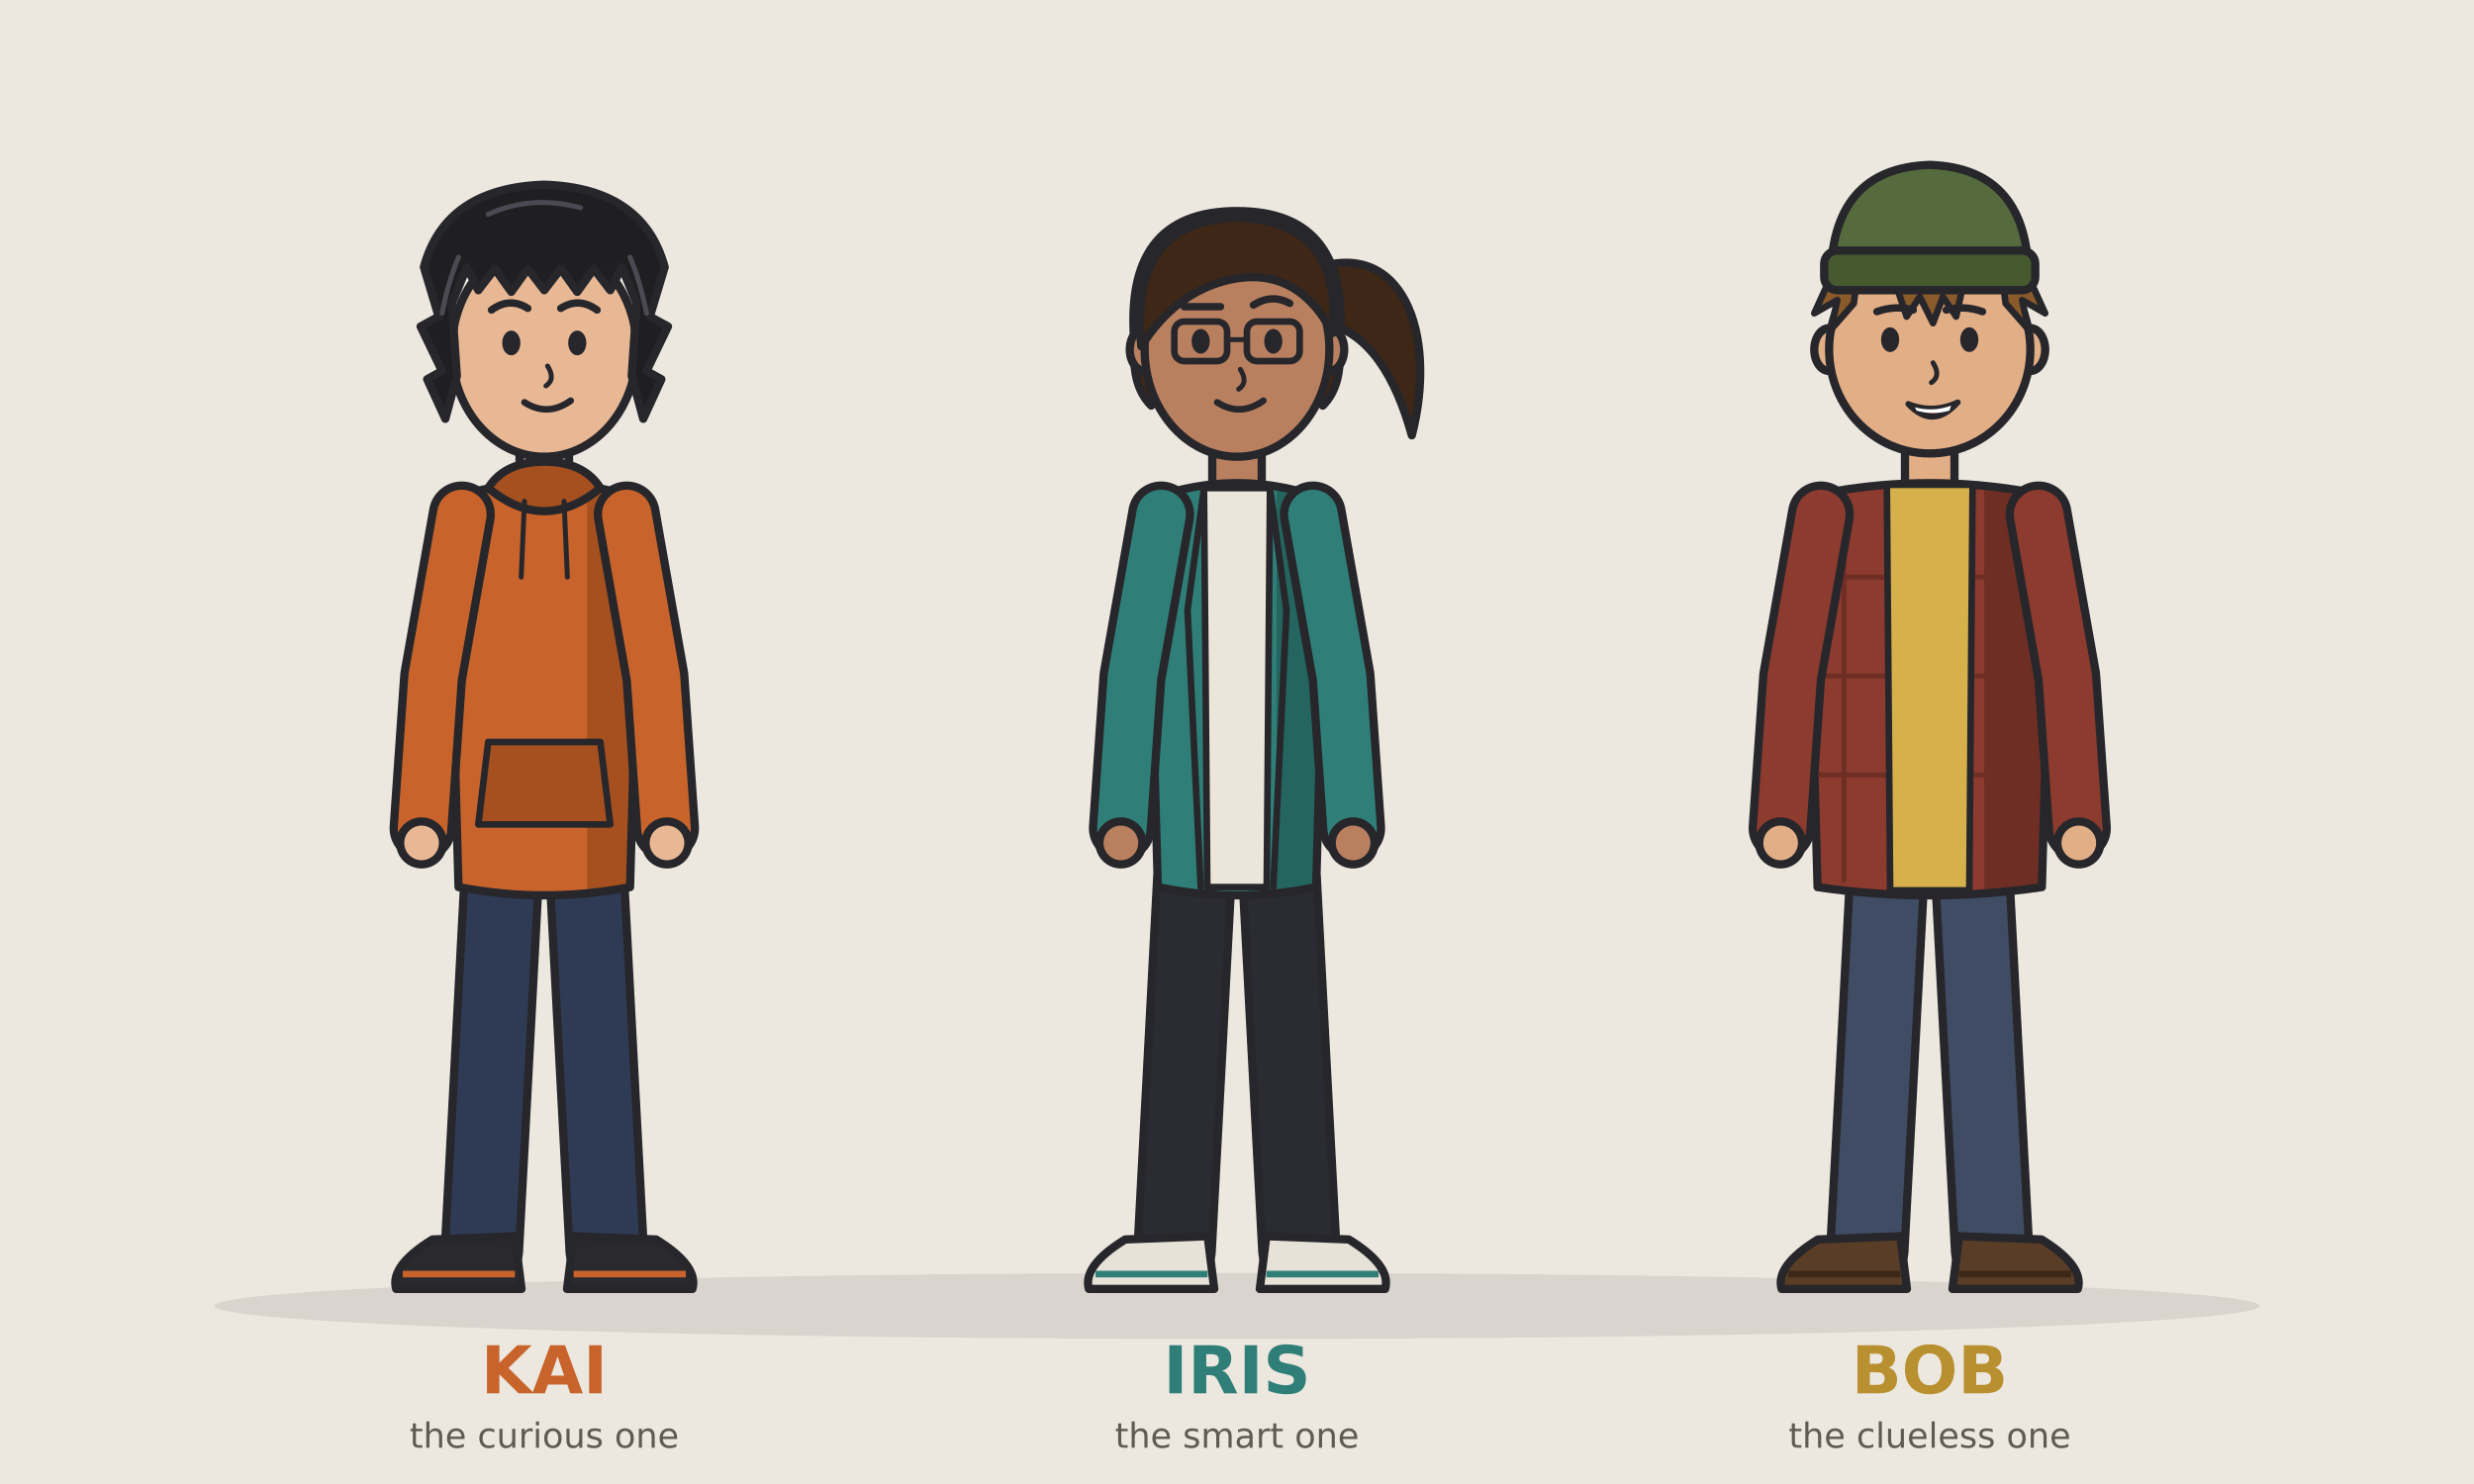
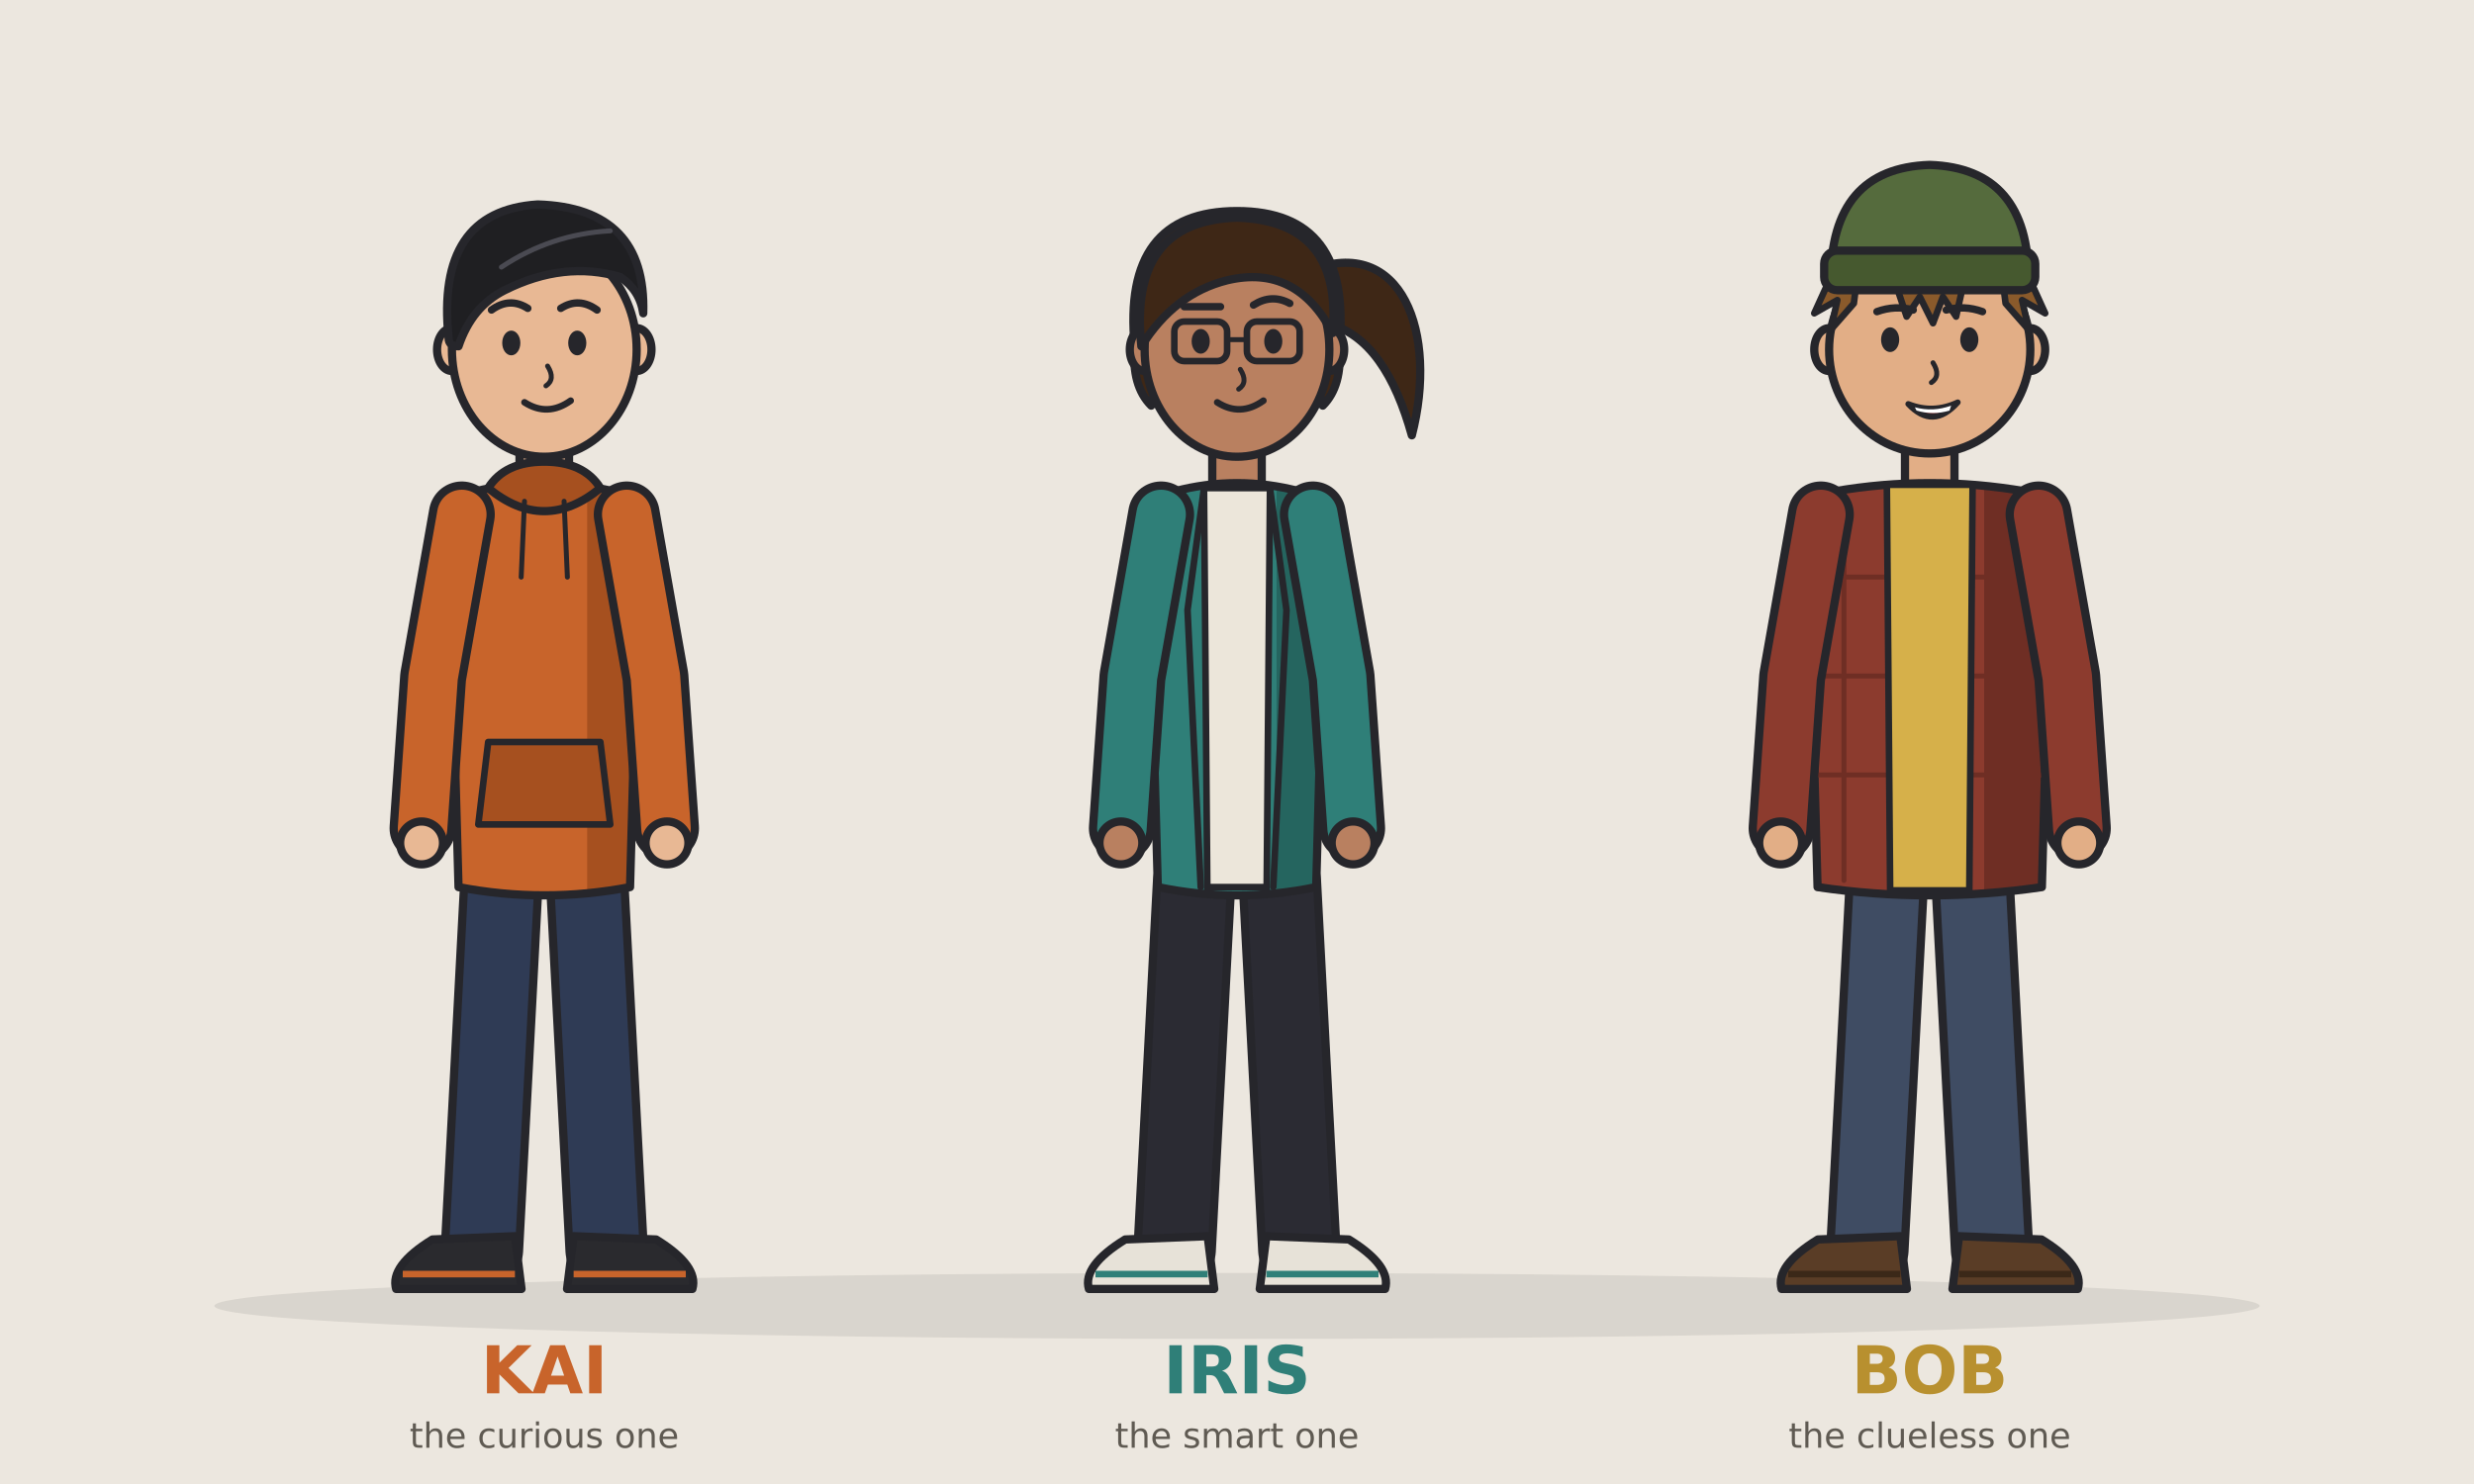
<svg xmlns="http://www.w3.org/2000/svg" viewBox="0 0 1500 900" width="1500" height="900">
  <rect width="1500" height="900" fill="#ece7df" />
  <ellipse cx="750" cy="792" rx="620" ry="20" fill="#000" opacity=".08" />
  <g transform="translate(330 790) scale(1.0 1.0)">
    <path d="M-26.0 -255.0 L-31.9 -143.2 L-37.8 -32.3" fill="none" stroke="#26262b" stroke-width="50" stroke-linecap="round" stroke-linejoin="round" />
    <path d="M-26.0 -255.0 L-31.9 -143.2 L-37.8 -32.3" fill="none" stroke="#2f3b55" stroke-width="40" stroke-linecap="round" stroke-linejoin="round" />
    <path d="M-17.8 -40.3 L-67.8 -38.3 Q-93.8 -22.3 -89.8 -8.3 L-13.8 -8.3 Z" fill="#2a2a2e" stroke="#26262b" stroke-width="5" stroke-linejoin="round" />
    <path d="M-17.8 -17.3 L-85.8 -17.3" stroke="#c8642b" stroke-width="4" />
    <path d="M26.0 -255.0 L31.9 -143.2 L37.8 -32.3" fill="none" stroke="#26262b" stroke-width="50" stroke-linecap="round" stroke-linejoin="round" />
    <path d="M26.0 -255.0 L31.9 -143.2 L37.8 -32.3" fill="none" stroke="#2f3b55" stroke-width="40" stroke-linecap="round" stroke-linejoin="round" />
    <path d="M17.8 -40.3 L67.8 -38.3 Q93.8 -22.3 89.8 -8.3 L13.8 -8.3 Z" fill="#2a2a2e" stroke="#26262b" stroke-width="5" stroke-linejoin="round" />
    <path d="M17.8 -17.3 L85.8 -17.3" stroke="#c8642b" stroke-width="4" />
    <g transform="translate(0 0) rotate(0 0 -255)">
      <rect x="-15" y="-522" width="30" height="36" fill="#e8b894" stroke="#26262b" stroke-width="5" />
      <path d="M-42 -492 Q-58 -490 -58 -470 L-52 -252 Q0 -242 52 -252 L58 -470 Q58 -490 42 -492 Q0 -502 -42 -492 Z" fill="#c8642b" />
      <path d="M26 -496 Q58 -490 58 -470 L52 -252 Q35 -248 26 -247 Z" fill="#a6501f" />
      <path d="M-42 -492 Q-58 -490 -58 -470 L-52 -252 Q0 -242 52 -252 L58 -470 Q58 -490 42 -492 Q0 -502 -42 -492 Z" fill="none" stroke="#26262b" stroke-width="5" stroke-linejoin="round" />
      <path d="M-34 -494 Q0 -466 34 -494 Q24 -510 0 -510 Q-24 -510 -34 -494 Z" fill="#a6501f" stroke="#26262b" stroke-width="5" stroke-linejoin="round" />
      <path d="M-12 -486 L-14 -440 M12 -486 L14 -440" fill="none" stroke="#26262b" stroke-width="3" stroke-linecap="round" stroke-linejoin="round" />
      <path d="M-34 -340 L34 -340 L40 -290 L-40 -290 Z" fill="#a6501f" stroke="#26262b" stroke-width="4" stroke-linejoin="round" />
      <g transform="rotate(0 0 -515)">
        <ellipse cx="-56" cy="-578" rx="9" ry="13" fill="#e8b894" stroke="#26262b" stroke-width="5" />
        <ellipse cx="56" cy="-578" rx="9" ry="13" fill="#e8b894" stroke="#26262b" stroke-width="5" />
        <ellipse cx="0" cy="-578" rx="56" ry="65" fill="#e8b894" stroke="#26262b" stroke-width="5" />
-         <path d="M-60 -536 L-71 -560 L-62 -565 L-75 -592 L-64 -598 L-73 -628 Q-60 -676 0 -678 Q60 -676 73 -628 L64 -598 L75 -592 L62 -565 L71 -560 L60 -536 L53 -562 L56 -606 L47 -628 L40 -614 L30 -627 L20 -613 L10 -627 L0 -614 L-10 -627 L-20 -613 L-30 -627 L-40 -614 L-47 -628 L-56 -606 L-53 -562 Z" fill="#1f1f22" stroke="#26262b" stroke-width="5" stroke-linejoin="round" />
-         <path d="M-34 -660 Q-8 -672 22 -664" fill="none" stroke="#4a4a52" stroke-width="3" stroke-linecap="round" stroke-linejoin="round" />
-         <path d="M-62 -600 Q-58 -620 -52 -634" fill="none" stroke="#4a4a52" stroke-width="3" stroke-linecap="round" stroke-linejoin="round" />
-         <path d="M62 -600 Q58 -620 52 -634" fill="none" stroke="#4a4a52" stroke-width="3" stroke-linecap="round" stroke-linejoin="round" />
+         <path d="M-58 -585 Q-66 -662 -4 -666 Q62 -664 60 -600 Q58 -614 46 -622 Q12 -632 -24 -614 Q-44 -604 -52 -580 Q-58 -580 -58 -585 Z" fill="#1f1f22" stroke="#26262b" stroke-width="5" stroke-linejoin="round" />
+         <path d="M40 -650 Q4 -648 -26 -628" fill="none" stroke="#4a4a52" stroke-width="3" stroke-linecap="round" stroke-linejoin="round" />
        <ellipse cx="-20.0" cy="-582.0" rx="5.5" ry="7.5" fill="#26262b" />
        <ellipse cx="20.0" cy="-582.0" rx="5.5" ry="7.5" fill="#26262b" />
        <path d="M-10 -603 Q-21 -610 -32 -602" fill="none" stroke="#26262b" stroke-width="4.5" stroke-linecap="round" stroke-linejoin="round" />
        <path d="M10 -603 Q21 -610 32 -602" fill="none" stroke="#26262b" stroke-width="4.5" stroke-linecap="round" stroke-linejoin="round" />
        <path d="M2 -568 Q7 -560 1 -556" fill="none" stroke="#26262b" stroke-width="3" stroke-linecap="round" stroke-linejoin="round" />
        <path d="M-12 -546 Q2 -537 16 -547" fill="none" stroke="#26262b" stroke-width="4" stroke-linecap="round" stroke-linejoin="round" />
      </g>
      <path d="M-50.0 -478.0 L-67.4 -379.5 L-73.8 -287.7" fill="none" stroke="#26262b" stroke-width="40" stroke-linecap="round" stroke-linejoin="round" />
      <path d="M-50.0 -478.0 L-67.4 -379.5 L-73.8 -287.7" fill="none" stroke="#c8642b" stroke-width="30" stroke-linecap="round" stroke-linejoin="round" />
      <circle cx="-74.4" cy="-278.8" r="13" fill="#e8b894" stroke="#26262b" stroke-width="5" />
      <path d="M50.0 -478.0 L67.4 -379.5 L73.8 -287.7" fill="none" stroke="#26262b" stroke-width="40" stroke-linecap="round" stroke-linejoin="round" />
      <path d="M50.0 -478.0 L67.4 -379.5 L73.8 -287.7" fill="none" stroke="#c8642b" stroke-width="30" stroke-linecap="round" stroke-linejoin="round" />
      <circle cx="74.4" cy="-278.8" r="13" fill="#e8b894" stroke="#26262b" stroke-width="5" />
    </g>
  </g>
  <text x="330" y="845" text-anchor="middle" font-family="DejaVu Sans, Arial" font-size="40" fill="#c8642b" font-weight="bold">KAI</text>
  <text x="330" y="878" text-anchor="middle" font-family="DejaVu Sans, Arial" font-size="21" fill="#5f5a52">the curious one</text>
  <g transform="translate(750 790) scale(1.0 1.0)">
    <path d="M-26.0 -255.0 L-31.9 -143.2 L-37.8 -32.3" fill="none" stroke="#26262b" stroke-width="50" stroke-linecap="round" stroke-linejoin="round" />
    <path d="M-26.0 -255.0 L-31.9 -143.2 L-37.8 -32.3" fill="none" stroke="#2b2b33" stroke-width="40" stroke-linecap="round" stroke-linejoin="round" />
    <path d="M-17.8 -40.3 L-67.8 -38.3 Q-93.8 -22.3 -89.8 -8.3 L-13.8 -8.3 Z" fill="#e7e2d8" stroke="#26262b" stroke-width="5" stroke-linejoin="round" />
    <path d="M-17.8 -17.3 L-85.8 -17.3" stroke="#2f7f78" stroke-width="4" />
    <path d="M26.0 -255.0 L31.9 -143.2 L37.8 -32.3" fill="none" stroke="#26262b" stroke-width="50" stroke-linecap="round" stroke-linejoin="round" />
    <path d="M26.0 -255.0 L31.9 -143.2 L37.8 -32.3" fill="none" stroke="#2b2b33" stroke-width="40" stroke-linecap="round" stroke-linejoin="round" />
    <path d="M17.8 -40.3 L67.8 -38.3 Q93.8 -22.3 89.8 -8.3 L13.8 -8.3 Z" fill="#e7e2d8" stroke="#26262b" stroke-width="5" stroke-linejoin="round" />
    <path d="M17.8 -17.3 L85.8 -17.3" stroke="#2f7f78" stroke-width="4" />
    <g transform="translate(0 0) rotate(0 0 -255)">
      <rect x="-15" y="-522" width="30" height="36" fill="#b98060" stroke="#26262b" stroke-width="5" />
      <path d="M-38 -492 Q-54 -490 -54 -470 L-48 -252 Q0 -242 48 -252 L54 -470 Q54 -490 38 -492 Q0 -502 -38 -492 Z" fill="#2f7f78" />
      <path d="M24 -496 Q54 -490 54 -470 L48 -252 Q32 -248 24 -247 Z" fill="#25655f" />
      <path d="M-38 -492 Q-54 -490 -54 -470 L-48 -252 Q0 -242 48 -252 L54 -470 Q54 -490 38 -492 Q0 -502 -38 -492 Z" fill="none" stroke="#26262b" stroke-width="5" stroke-linejoin="round" />
      <path d="M-20 -494 L20 -494 L18 -252 L-18 -252 Z" fill="#ece6da" stroke="#26262b" stroke-width="4" />
      <path d="M-20 -494 L-30 -420 L-22 -252 M20 -494 L30 -420 L22 -252" fill="none" stroke="#26262b" stroke-width="4" stroke-linecap="round" stroke-linejoin="round" />
      <g transform="rotate(0 0 -515)">
        <path d="M44 -626 C100 -648 122 -588 106 -526 C96 -562 80 -588 54 -594 Z" fill="#3e2716" stroke="#26262b" stroke-width="5" stroke-linejoin="round" />
        <path d="M-62 -580 Q-70 -662 0 -662 Q70 -662 62 -580 Q64 -556 52 -544 Q46 -566 40 -578 L-40 -578 Q-46 -566 -52 -544 Q-64 -556 -62 -580 Z" fill="#3e2716" stroke="#26262b" stroke-width="5" stroke-linejoin="round" />
        <ellipse cx="-56" cy="-578" rx="9" ry="13" fill="#b98060" stroke="#26262b" stroke-width="5" />
        <ellipse cx="56" cy="-578" rx="9" ry="13" fill="#b98060" stroke="#26262b" stroke-width="5" />
        <ellipse cx="0" cy="-578" rx="56" ry="65" fill="#b98060" stroke="#26262b" stroke-width="5" />
        <path d="M-58 -580 Q-66 -656 0 -658 Q64 -656 58 -588 Q36 -630 -6 -620 Q-38 -612 -58 -580 Z" fill="#3e2716" stroke="#26262b" stroke-width="5" stroke-linejoin="round" />
        <ellipse cx="-22.0" cy="-583.0" rx="5.5" ry="7.5" fill="#26262b" />
        <ellipse cx="22.0" cy="-583.0" rx="5.5" ry="7.5" fill="#26262b" />
        <rect x="-38" y="-595" width="32" height="24" rx="6" fill="none" stroke="#26262b" stroke-width="4" />
        <rect x="6" y="-595" width="32" height="24" rx="6" fill="none" stroke="#26262b" stroke-width="4" />
        <path d="M-6 -584 L6 -584" fill="none" stroke="#26262b" stroke-width="3" stroke-linecap="round" stroke-linejoin="round" />
        <path d="M-10 -604 Q-21 -604 -32 -604" fill="none" stroke="#26262b" stroke-width="4.5" stroke-linecap="round" stroke-linejoin="round" />
        <path d="M10 -605 Q21 -612 32 -606" fill="none" stroke="#26262b" stroke-width="4.5" stroke-linecap="round" stroke-linejoin="round" />
        <path d="M2 -566 Q7 -558 1 -554" fill="none" stroke="#26262b" stroke-width="3" stroke-linecap="round" stroke-linejoin="round" />
        <path d="M-12 -546 Q2 -537 16 -547" fill="none" stroke="#26262b" stroke-width="4" stroke-linecap="round" stroke-linejoin="round" />
      </g>
      <path d="M-46.0 -478.0 L-63.4 -379.5 L-69.8 -287.7" fill="none" stroke="#26262b" stroke-width="40" stroke-linecap="round" stroke-linejoin="round" />
      <path d="M-46.0 -478.0 L-63.4 -379.5 L-69.8 -287.7" fill="none" stroke="#2f7f78" stroke-width="30" stroke-linecap="round" stroke-linejoin="round" />
      <circle cx="-70.4" cy="-278.8" r="13" fill="#b98060" stroke="#26262b" stroke-width="5" />
      <path d="M46.0 -478.0 L63.4 -379.5 L69.8 -287.7" fill="none" stroke="#26262b" stroke-width="40" stroke-linecap="round" stroke-linejoin="round" />
      <path d="M46.0 -478.0 L63.4 -379.5 L69.8 -287.7" fill="none" stroke="#2f7f78" stroke-width="30" stroke-linecap="round" stroke-linejoin="round" />
      <circle cx="70.4" cy="-278.8" r="13" fill="#b98060" stroke="#26262b" stroke-width="5" />
    </g>
  </g>
  <text x="750" y="845" text-anchor="middle" font-family="DejaVu Sans, Arial" font-size="40" fill="#2f7f78" font-weight="bold">IRIS</text>
  <text x="750" y="878" text-anchor="middle" font-family="DejaVu Sans, Arial" font-size="21" fill="#5f5a52">the smart one</text>
  <g transform="translate(1170 790) scale(1.0 1.0)">
    <path d="M-26.0 -255.0 L-31.9 -143.2 L-37.8 -32.3" fill="none" stroke="#26262b" stroke-width="50" stroke-linecap="round" stroke-linejoin="round" />
    <path d="M-26.0 -255.0 L-31.9 -143.2 L-37.8 -32.3" fill="none" stroke="#3f4c63" stroke-width="40" stroke-linecap="round" stroke-linejoin="round" />
    <path d="M-17.8 -40.3 L-67.8 -38.3 Q-93.8 -22.3 -89.8 -8.3 L-13.8 -8.3 Z" fill="#5a3d26" stroke="#26262b" stroke-width="5" stroke-linejoin="round" />
    <path d="M-17.8 -17.3 L-85.8 -17.3" stroke="#3b2818" stroke-width="4" />
    <path d="M26.0 -255.0 L31.9 -143.2 L37.8 -32.3" fill="none" stroke="#26262b" stroke-width="50" stroke-linecap="round" stroke-linejoin="round" />
    <path d="M26.0 -255.0 L31.9 -143.2 L37.8 -32.3" fill="none" stroke="#3f4c63" stroke-width="40" stroke-linecap="round" stroke-linejoin="round" />
    <path d="M17.8 -40.3 L67.8 -38.3 Q93.8 -22.3 89.8 -8.3 L13.8 -8.3 Z" fill="#5a3d26" stroke="#26262b" stroke-width="5" stroke-linejoin="round" />
    <path d="M17.8 -17.3 L85.8 -17.3" stroke="#3b2818" stroke-width="4" />
    <g transform="translate(0 0) rotate(0 0 -255)">
      <rect x="-15" y="-522" width="30" height="36" fill="#e2ae86" stroke="#26262b" stroke-width="5" />
      <path d="M-58 -492 Q-74 -490 -74 -470 L-68 -252 Q0 -242 68 -252 L74 -470 Q74 -490 58 -492 Q0 -502 -58 -492 Z" fill="#8c3b2e" />
      <path d="M33 -496 Q74 -490 74 -470 L68 -252 Q44 -248 33 -247 Z" fill="#6f2e24" />
      <path d="M-58 -492 Q-74 -490 -74 -470 L-68 -252 Q0 -242 68 -252 L74 -470 Q74 -490 58 -492 Q0 -502 -58 -492 Z" fill="none" stroke="#26262b" stroke-width="5" stroke-linejoin="round" />
      <path d="M-70 -440 L-26 -440 M26 -440 L70 -440" fill="none" stroke="#6f2e24" stroke-width="3" stroke-linecap="round" stroke-linejoin="round" />
      <path d="M-70 -380 L-26 -380 M26 -380 L70 -380" fill="none" stroke="#6f2e24" stroke-width="3" stroke-linecap="round" stroke-linejoin="round" />
      <path d="M-70 -320 L-26 -320 M26 -320 L70 -320" fill="none" stroke="#6f2e24" stroke-width="3" stroke-linecap="round" stroke-linejoin="round" />
      <path d="M-52 -488 L-52 -256" fill="none" stroke="#6f2e24" stroke-width="3" stroke-linecap="round" stroke-linejoin="round" />
      <path d="M52 -488 L52 -256" fill="none" stroke="#6f2e24" stroke-width="3" stroke-linecap="round" stroke-linejoin="round" />
      <path d="M-26 -496 L26 -496 L24 -250 L-24 -250 Z" fill="#d6b04a" stroke="#26262b" stroke-width="4" />
      <g transform="rotate(0 0 -515)">
        <ellipse cx="-61" cy="-578" rx="9" ry="13" fill="#e2ae86" stroke="#26262b" stroke-width="5" />
        <ellipse cx="61" cy="-578" rx="9" ry="13" fill="#e2ae86" stroke="#26262b" stroke-width="5" />
        <ellipse cx="0" cy="-578" rx="61" ry="63" fill="#e2ae86" stroke="#26262b" stroke-width="5" />
        <ellipse cx="-24.0" cy="-584.0" rx="5.5" ry="7.5" fill="#26262b" />
        <ellipse cx="24.0" cy="-584.0" rx="5.5" ry="7.5" fill="#26262b" />
        <path d="M2 -570 Q7 -562 1 -558" fill="none" stroke="#26262b" stroke-width="3" stroke-linecap="round" stroke-linejoin="round" />
        <path d="M-13 -545 Q2 -529 17 -546 Q2 -539 -13 -545 Z" fill="#5a1f22" stroke="#26262b" stroke-width="3.5" stroke-linejoin="round" />
        <path d="M-9 -543 Q2 -540 13 -544 L12 -541 Q2 -538 -8 -541 Z" fill="#fff" />
        <path d="M-60 -622 L-70 -600 L-56 -608 L-60 -590 L-46 -606 L-44 -622 Z" fill="#8a5a2b" stroke="#26262b" stroke-width="4" stroke-linejoin="round" />
        <path d="M60 -622 L70 -600 L56 -608 L60 -590 L46 -606 L44 -622 Z" fill="#8a5a2b" stroke="#26262b" stroke-width="4" stroke-linejoin="round" />
        <path d="M-20 -616 L-14 -598 L-6 -610 L2 -594 L8 -610 L16 -598 L20 -616 Z" fill="#8a5a2b" stroke="#26262b" stroke-width="4" stroke-linejoin="round" />
        <path d="M-60 -620 Q-60 -688 0 -690 Q60 -688 60 -620 Z" fill="#556b3d" stroke="#26262b" stroke-width="5" />
        <rect x="-64" y="-638" width="128" height="24" rx="8" fill="#46592f" stroke="#26262b" stroke-width="5" />
        <path d="M-10 -602 Q-21 -605 -32 -601" fill="none" stroke="#26262b" stroke-width="4.5" stroke-linecap="round" stroke-linejoin="round" />
        <path d="M10 -602 Q21 -605 32 -601" fill="none" stroke="#26262b" stroke-width="4.5" stroke-linecap="round" stroke-linejoin="round" />
      </g>
      <path d="M-66.0 -478.0 L-83.4 -379.5 L-89.8 -287.7" fill="none" stroke="#26262b" stroke-width="40" stroke-linecap="round" stroke-linejoin="round" />
      <path d="M-66.0 -478.0 L-83.4 -379.5 L-89.8 -287.7" fill="none" stroke="#8c3b2e" stroke-width="30" stroke-linecap="round" stroke-linejoin="round" />
      <circle cx="-90.4" cy="-278.8" r="13" fill="#e2ae86" stroke="#26262b" stroke-width="5" />
      <path d="M66.0 -478.0 L83.4 -379.5 L89.8 -287.7" fill="none" stroke="#26262b" stroke-width="40" stroke-linecap="round" stroke-linejoin="round" />
      <path d="M66.0 -478.0 L83.4 -379.5 L89.8 -287.7" fill="none" stroke="#8c3b2e" stroke-width="30" stroke-linecap="round" stroke-linejoin="round" />
      <circle cx="90.4" cy="-278.8" r="13" fill="#e2ae86" stroke="#26262b" stroke-width="5" />
    </g>
  </g>
  <text x="1170" y="845" text-anchor="middle" font-family="DejaVu Sans, Arial" font-size="40" fill="#b8902f" font-weight="bold">BOB</text>
  <text x="1170" y="878" text-anchor="middle" font-family="DejaVu Sans, Arial" font-size="21" fill="#5f5a52">the clueless one</text>
</svg>
